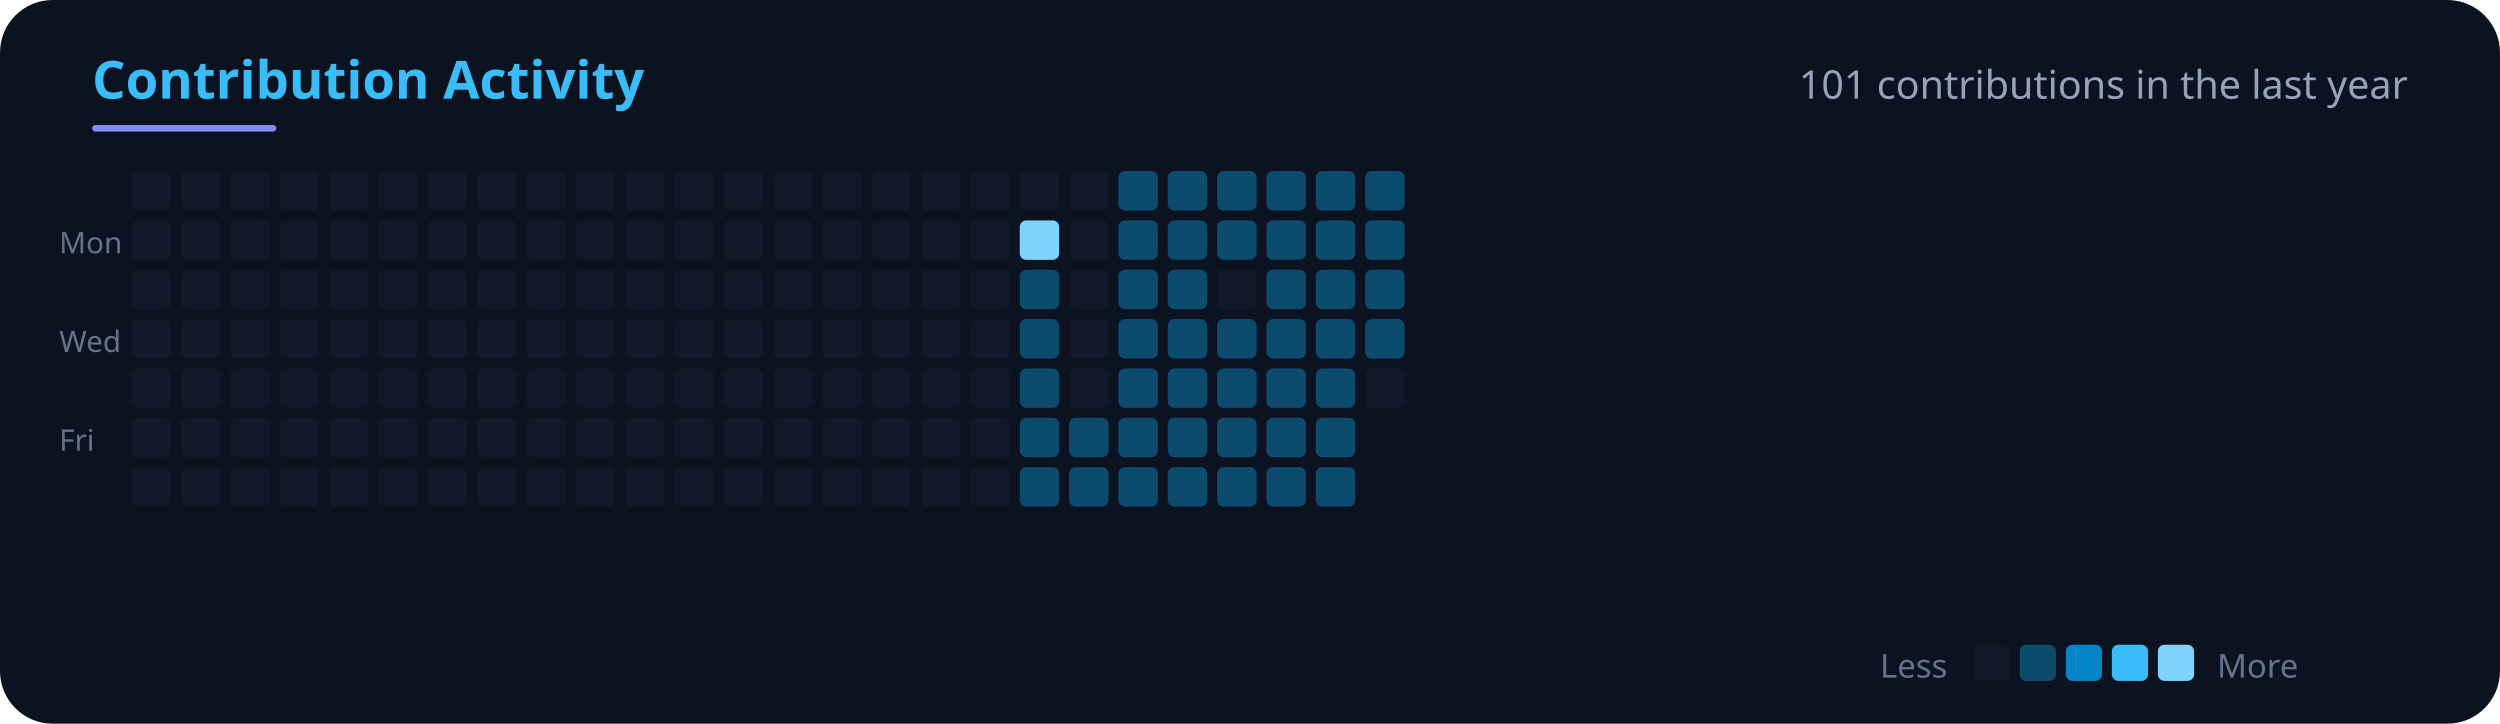
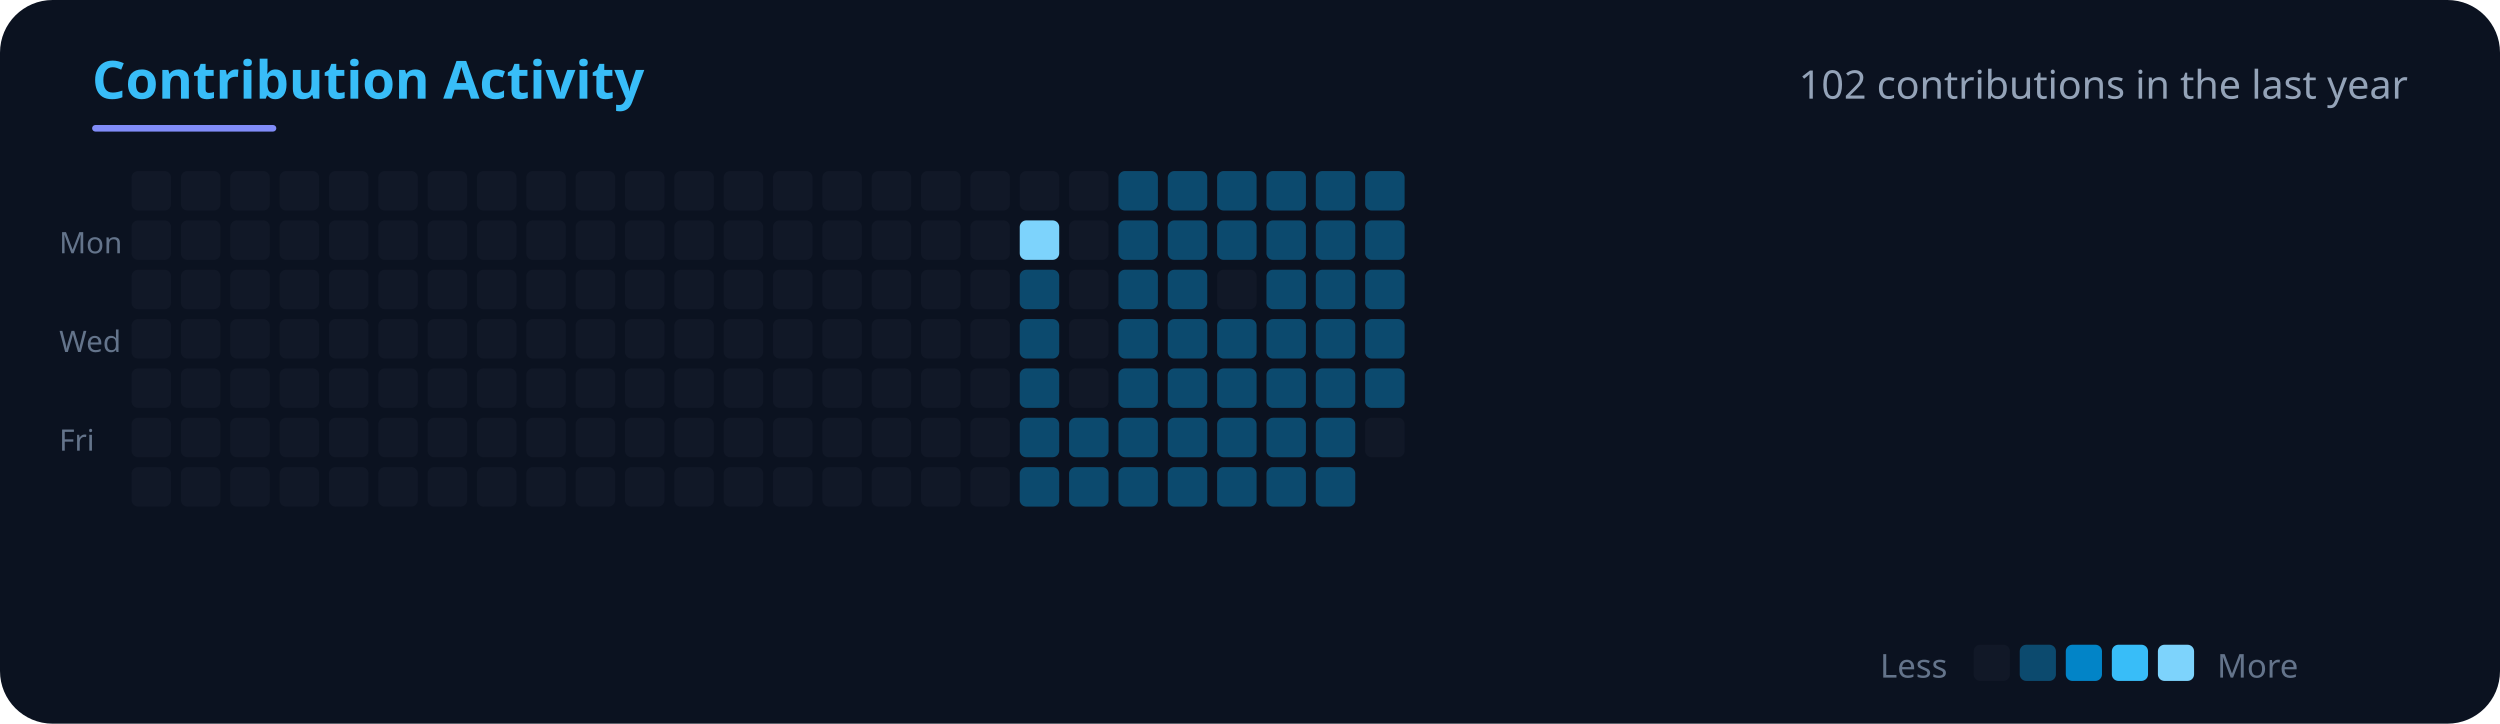
<svg xmlns="http://www.w3.org/2000/svg" width="760" height="220" viewBox="0 0 760 220" role="img">
  <rect width="100%" height="100%" rx="16" fill="#0B1220" />
  <text x="28" y="30" fill="#38BDF8" font-family="Segoe UI, Ubuntu, sans-serif" font-size="16" font-weight="700">Contribution Activity</text>
-   <text x="732" y="30" text-anchor="end" fill="#94A3B8" font-family="Segoe UI, Ubuntu, sans-serif" font-size="12">101 contributions in the last year</text>
+   <text x="732" y="30" text-anchor="end" fill="#94A3B8" font-family="Segoe UI, Ubuntu, sans-serif" font-size="12">102 contributions in the last year</text>
  <rect x="28" y="38" width="56" height="2" rx="1" fill="#818CF8" />
  <text x="18" y="77" fill="#64748B" font-family="Segoe UI, Ubuntu, sans-serif" font-size="9">Mon</text>
  <text x="18" y="107" fill="#64748B" font-family="Segoe UI, Ubuntu, sans-serif" font-size="9">Wed</text>
  <text x="18" y="137" fill="#64748B" font-family="Segoe UI, Ubuntu, sans-serif" font-size="9">Fri</text>
  <rect x="40" y="52" width="12" height="12" rx="2" fill="#111827" />
  <rect x="40" y="67" width="12" height="12" rx="2" fill="#111827" />
  <rect x="40" y="82" width="12" height="12" rx="2" fill="#111827" />
  <rect x="40" y="97" width="12" height="12" rx="2" fill="#111827" />
  <rect x="40" y="112" width="12" height="12" rx="2" fill="#111827" />
  <rect x="40" y="127" width="12" height="12" rx="2" fill="#111827" />
  <rect x="40" y="142" width="12" height="12" rx="2" fill="#111827" />
  <rect x="55" y="52" width="12" height="12" rx="2" fill="#111827" />
  <rect x="55" y="67" width="12" height="12" rx="2" fill="#111827" />
  <rect x="55" y="82" width="12" height="12" rx="2" fill="#111827" />
  <rect x="55" y="97" width="12" height="12" rx="2" fill="#111827" />
  <rect x="55" y="112" width="12" height="12" rx="2" fill="#111827" />
  <rect x="55" y="127" width="12" height="12" rx="2" fill="#111827" />
  <rect x="55" y="142" width="12" height="12" rx="2" fill="#111827" />
  <rect x="70" y="52" width="12" height="12" rx="2" fill="#111827" />
  <rect x="70" y="67" width="12" height="12" rx="2" fill="#111827" />
  <rect x="70" y="82" width="12" height="12" rx="2" fill="#111827" />
  <rect x="70" y="97" width="12" height="12" rx="2" fill="#111827" />
  <rect x="70" y="112" width="12" height="12" rx="2" fill="#111827" />
  <rect x="70" y="127" width="12" height="12" rx="2" fill="#111827" />
  <rect x="70" y="142" width="12" height="12" rx="2" fill="#111827" />
  <rect x="85" y="52" width="12" height="12" rx="2" fill="#111827" />
  <rect x="85" y="67" width="12" height="12" rx="2" fill="#111827" />
  <rect x="85" y="82" width="12" height="12" rx="2" fill="#111827" />
  <rect x="85" y="97" width="12" height="12" rx="2" fill="#111827" />
  <rect x="85" y="112" width="12" height="12" rx="2" fill="#111827" />
  <rect x="85" y="127" width="12" height="12" rx="2" fill="#111827" />
  <rect x="85" y="142" width="12" height="12" rx="2" fill="#111827" />
  <rect x="100" y="52" width="12" height="12" rx="2" fill="#111827" />
  <rect x="100" y="67" width="12" height="12" rx="2" fill="#111827" />
  <rect x="100" y="82" width="12" height="12" rx="2" fill="#111827" />
  <rect x="100" y="97" width="12" height="12" rx="2" fill="#111827" />
  <rect x="100" y="112" width="12" height="12" rx="2" fill="#111827" />
  <rect x="100" y="127" width="12" height="12" rx="2" fill="#111827" />
  <rect x="100" y="142" width="12" height="12" rx="2" fill="#111827" />
  <rect x="115" y="52" width="12" height="12" rx="2" fill="#111827" />
  <rect x="115" y="67" width="12" height="12" rx="2" fill="#111827" />
  <rect x="115" y="82" width="12" height="12" rx="2" fill="#111827" />
  <rect x="115" y="97" width="12" height="12" rx="2" fill="#111827" />
  <rect x="115" y="112" width="12" height="12" rx="2" fill="#111827" />
  <rect x="115" y="127" width="12" height="12" rx="2" fill="#111827" />
  <rect x="115" y="142" width="12" height="12" rx="2" fill="#111827" />
  <rect x="130" y="52" width="12" height="12" rx="2" fill="#111827" />
  <rect x="130" y="67" width="12" height="12" rx="2" fill="#111827" />
  <rect x="130" y="82" width="12" height="12" rx="2" fill="#111827" />
  <rect x="130" y="97" width="12" height="12" rx="2" fill="#111827" />
  <rect x="130" y="112" width="12" height="12" rx="2" fill="#111827" />
  <rect x="130" y="127" width="12" height="12" rx="2" fill="#111827" />
  <rect x="130" y="142" width="12" height="12" rx="2" fill="#111827" />
  <rect x="145" y="52" width="12" height="12" rx="2" fill="#111827" />
  <rect x="145" y="67" width="12" height="12" rx="2" fill="#111827" />
  <rect x="145" y="82" width="12" height="12" rx="2" fill="#111827" />
  <rect x="145" y="97" width="12" height="12" rx="2" fill="#111827" />
  <rect x="145" y="112" width="12" height="12" rx="2" fill="#111827" />
  <rect x="145" y="127" width="12" height="12" rx="2" fill="#111827" />
  <rect x="145" y="142" width="12" height="12" rx="2" fill="#111827" />
  <rect x="160" y="52" width="12" height="12" rx="2" fill="#111827" />
  <rect x="160" y="67" width="12" height="12" rx="2" fill="#111827" />
  <rect x="160" y="82" width="12" height="12" rx="2" fill="#111827" />
  <rect x="160" y="97" width="12" height="12" rx="2" fill="#111827" />
  <rect x="160" y="112" width="12" height="12" rx="2" fill="#111827" />
  <rect x="160" y="127" width="12" height="12" rx="2" fill="#111827" />
  <rect x="160" y="142" width="12" height="12" rx="2" fill="#111827" />
  <rect x="175" y="52" width="12" height="12" rx="2" fill="#111827" />
  <rect x="175" y="67" width="12" height="12" rx="2" fill="#111827" />
  <rect x="175" y="82" width="12" height="12" rx="2" fill="#111827" />
  <rect x="175" y="97" width="12" height="12" rx="2" fill="#111827" />
  <rect x="175" y="112" width="12" height="12" rx="2" fill="#111827" />
  <rect x="175" y="127" width="12" height="12" rx="2" fill="#111827" />
  <rect x="175" y="142" width="12" height="12" rx="2" fill="#111827" />
  <rect x="190" y="52" width="12" height="12" rx="2" fill="#111827" />
  <rect x="190" y="67" width="12" height="12" rx="2" fill="#111827" />
  <rect x="190" y="82" width="12" height="12" rx="2" fill="#111827" />
  <rect x="190" y="97" width="12" height="12" rx="2" fill="#111827" />
  <rect x="190" y="112" width="12" height="12" rx="2" fill="#111827" />
  <rect x="190" y="127" width="12" height="12" rx="2" fill="#111827" />
  <rect x="190" y="142" width="12" height="12" rx="2" fill="#111827" />
  <rect x="205" y="52" width="12" height="12" rx="2" fill="#111827" />
  <rect x="205" y="67" width="12" height="12" rx="2" fill="#111827" />
  <rect x="205" y="82" width="12" height="12" rx="2" fill="#111827" />
  <rect x="205" y="97" width="12" height="12" rx="2" fill="#111827" />
  <rect x="205" y="112" width="12" height="12" rx="2" fill="#111827" />
  <rect x="205" y="127" width="12" height="12" rx="2" fill="#111827" />
  <rect x="205" y="142" width="12" height="12" rx="2" fill="#111827" />
  <rect x="220" y="52" width="12" height="12" rx="2" fill="#111827" />
  <rect x="220" y="67" width="12" height="12" rx="2" fill="#111827" />
  <rect x="220" y="82" width="12" height="12" rx="2" fill="#111827" />
  <rect x="220" y="97" width="12" height="12" rx="2" fill="#111827" />
  <rect x="220" y="112" width="12" height="12" rx="2" fill="#111827" />
  <rect x="220" y="127" width="12" height="12" rx="2" fill="#111827" />
  <rect x="220" y="142" width="12" height="12" rx="2" fill="#111827" />
  <rect x="235" y="52" width="12" height="12" rx="2" fill="#111827" />
  <rect x="235" y="67" width="12" height="12" rx="2" fill="#111827" />
  <rect x="235" y="82" width="12" height="12" rx="2" fill="#111827" />
  <rect x="235" y="97" width="12" height="12" rx="2" fill="#111827" />
  <rect x="235" y="112" width="12" height="12" rx="2" fill="#111827" />
  <rect x="235" y="127" width="12" height="12" rx="2" fill="#111827" />
  <rect x="235" y="142" width="12" height="12" rx="2" fill="#111827" />
  <rect x="250" y="52" width="12" height="12" rx="2" fill="#111827" />
  <rect x="250" y="67" width="12" height="12" rx="2" fill="#111827" />
  <rect x="250" y="82" width="12" height="12" rx="2" fill="#111827" />
  <rect x="250" y="97" width="12" height="12" rx="2" fill="#111827" />
  <rect x="250" y="112" width="12" height="12" rx="2" fill="#111827" />
  <rect x="250" y="127" width="12" height="12" rx="2" fill="#111827" />
  <rect x="250" y="142" width="12" height="12" rx="2" fill="#111827" />
  <rect x="265" y="52" width="12" height="12" rx="2" fill="#111827" />
  <rect x="265" y="67" width="12" height="12" rx="2" fill="#111827" />
  <rect x="265" y="82" width="12" height="12" rx="2" fill="#111827" />
  <rect x="265" y="97" width="12" height="12" rx="2" fill="#111827" />
  <rect x="265" y="112" width="12" height="12" rx="2" fill="#111827" />
  <rect x="265" y="127" width="12" height="12" rx="2" fill="#111827" />
  <rect x="265" y="142" width="12" height="12" rx="2" fill="#111827" />
  <rect x="280" y="52" width="12" height="12" rx="2" fill="#111827" />
  <rect x="280" y="67" width="12" height="12" rx="2" fill="#111827" />
  <rect x="280" y="82" width="12" height="12" rx="2" fill="#111827" />
  <rect x="280" y="97" width="12" height="12" rx="2" fill="#111827" />
  <rect x="280" y="112" width="12" height="12" rx="2" fill="#111827" />
  <rect x="280" y="127" width="12" height="12" rx="2" fill="#111827" />
  <rect x="280" y="142" width="12" height="12" rx="2" fill="#111827" />
  <rect x="295" y="52" width="12" height="12" rx="2" fill="#111827" />
  <rect x="295" y="67" width="12" height="12" rx="2" fill="#111827" />
  <rect x="295" y="82" width="12" height="12" rx="2" fill="#111827" />
  <rect x="295" y="97" width="12" height="12" rx="2" fill="#111827" />
  <rect x="295" y="112" width="12" height="12" rx="2" fill="#111827" />
  <rect x="295" y="127" width="12" height="12" rx="2" fill="#111827" />
  <rect x="295" y="142" width="12" height="12" rx="2" fill="#111827" />
  <rect x="310" y="52" width="12" height="12" rx="2" fill="#111827" />
  <rect x="310" y="67" width="12" height="12" rx="2" fill="#7DD3FC" />
  <rect x="310" y="82" width="12" height="12" rx="2" fill="#0C4A6E" />
  <rect x="310" y="97" width="12" height="12" rx="2" fill="#0C4A6E" />
  <rect x="310" y="112" width="12" height="12" rx="2" fill="#0C4A6E" />
  <rect x="310" y="127" width="12" height="12" rx="2" fill="#0C4A6E" />
  <rect x="310" y="142" width="12" height="12" rx="2" fill="#0C4A6E" />
  <rect x="325" y="52" width="12" height="12" rx="2" fill="#111827" />
  <rect x="325" y="67" width="12" height="12" rx="2" fill="#111827" />
  <rect x="325" y="82" width="12" height="12" rx="2" fill="#111827" />
  <rect x="325" y="97" width="12" height="12" rx="2" fill="#111827" />
  <rect x="325" y="112" width="12" height="12" rx="2" fill="#111827" />
  <rect x="325" y="127" width="12" height="12" rx="2" fill="#0C4A6E" />
  <rect x="325" y="142" width="12" height="12" rx="2" fill="#0C4A6E" />
  <rect x="340" y="52" width="12" height="12" rx="2" fill="#0C4A6E" />
  <rect x="340" y="67" width="12" height="12" rx="2" fill="#0C4A6E" />
  <rect x="340" y="82" width="12" height="12" rx="2" fill="#0C4A6E" />
  <rect x="340" y="97" width="12" height="12" rx="2" fill="#0C4A6E" />
  <rect x="340" y="112" width="12" height="12" rx="2" fill="#0C4A6E" />
  <rect x="340" y="127" width="12" height="12" rx="2" fill="#0C4A6E" />
  <rect x="340" y="142" width="12" height="12" rx="2" fill="#0C4A6E" />
  <rect x="355" y="52" width="12" height="12" rx="2" fill="#0C4A6E" />
  <rect x="355" y="67" width="12" height="12" rx="2" fill="#0C4A6E" />
  <rect x="355" y="82" width="12" height="12" rx="2" fill="#0C4A6E" />
  <rect x="355" y="97" width="12" height="12" rx="2" fill="#0C4A6E" />
  <rect x="355" y="112" width="12" height="12" rx="2" fill="#0C4A6E" />
  <rect x="355" y="127" width="12" height="12" rx="2" fill="#0C4A6E" />
  <rect x="355" y="142" width="12" height="12" rx="2" fill="#0C4A6E" />
  <rect x="370" y="52" width="12" height="12" rx="2" fill="#0C4A6E" />
  <rect x="370" y="67" width="12" height="12" rx="2" fill="#0C4A6E" />
  <rect x="370" y="82" width="12" height="12" rx="2" fill="#111827" />
  <rect x="370" y="97" width="12" height="12" rx="2" fill="#0C4A6E" />
  <rect x="370" y="112" width="12" height="12" rx="2" fill="#0C4A6E" />
  <rect x="370" y="127" width="12" height="12" rx="2" fill="#0C4A6E" />
  <rect x="370" y="142" width="12" height="12" rx="2" fill="#0C4A6E" />
  <rect x="385" y="52" width="12" height="12" rx="2" fill="#0C4A6E" />
  <rect x="385" y="67" width="12" height="12" rx="2" fill="#0C4A6E" />
  <rect x="385" y="82" width="12" height="12" rx="2" fill="#0C4A6E" />
  <rect x="385" y="97" width="12" height="12" rx="2" fill="#0C4A6E" />
  <rect x="385" y="112" width="12" height="12" rx="2" fill="#0C4A6E" />
  <rect x="385" y="127" width="12" height="12" rx="2" fill="#0C4A6E" />
  <rect x="385" y="142" width="12" height="12" rx="2" fill="#0C4A6E" />
  <rect x="400" y="52" width="12" height="12" rx="2" fill="#0C4A6E" />
  <rect x="400" y="67" width="12" height="12" rx="2" fill="#0C4A6E" />
  <rect x="400" y="82" width="12" height="12" rx="2" fill="#0C4A6E" />
  <rect x="400" y="97" width="12" height="12" rx="2" fill="#0C4A6E" />
  <rect x="400" y="112" width="12" height="12" rx="2" fill="#0C4A6E" />
  <rect x="400" y="127" width="12" height="12" rx="2" fill="#0C4A6E" />
  <rect x="400" y="142" width="12" height="12" rx="2" fill="#0C4A6E" />
  <rect x="415" y="52" width="12" height="12" rx="2" fill="#0C4A6E" />
  <rect x="415" y="67" width="12" height="12" rx="2" fill="#0C4A6E" />
  <rect x="415" y="82" width="12" height="12" rx="2" fill="#0C4A6E" />
  <rect x="415" y="97" width="12" height="12" rx="2" fill="#0C4A6E" />
-   <rect x="415" y="112" width="12" height="12" rx="2" fill="#111827" />
+   <rect x="415" y="112" width="12" height="12" rx="2" fill="#0C4A6E" />
+   <rect x="415" y="127" width="12" height="12" rx="2" fill="#111827" />
  <text x="592" y="206" text-anchor="end" fill="#64748B" font-size="10" font-family="Segoe UI, Ubuntu, sans-serif">Less</text>
  <rect x="600" y="196" width="11" height="11" rx="2" fill="#111827" />
  <rect x="614" y="196" width="11" height="11" rx="2" fill="#0C4A6E" />
  <rect x="628" y="196" width="11" height="11" rx="2" fill="#0284C7" />
  <rect x="642" y="196" width="11" height="11" rx="2" fill="#38BDF8" />
  <rect x="656" y="196" width="11" height="11" rx="2" fill="#7DD3FC" />
  <text x="674" y="206" fill="#64748B" font-size="10" font-family="Segoe UI, Ubuntu, sans-serif">More</text>
</svg>
